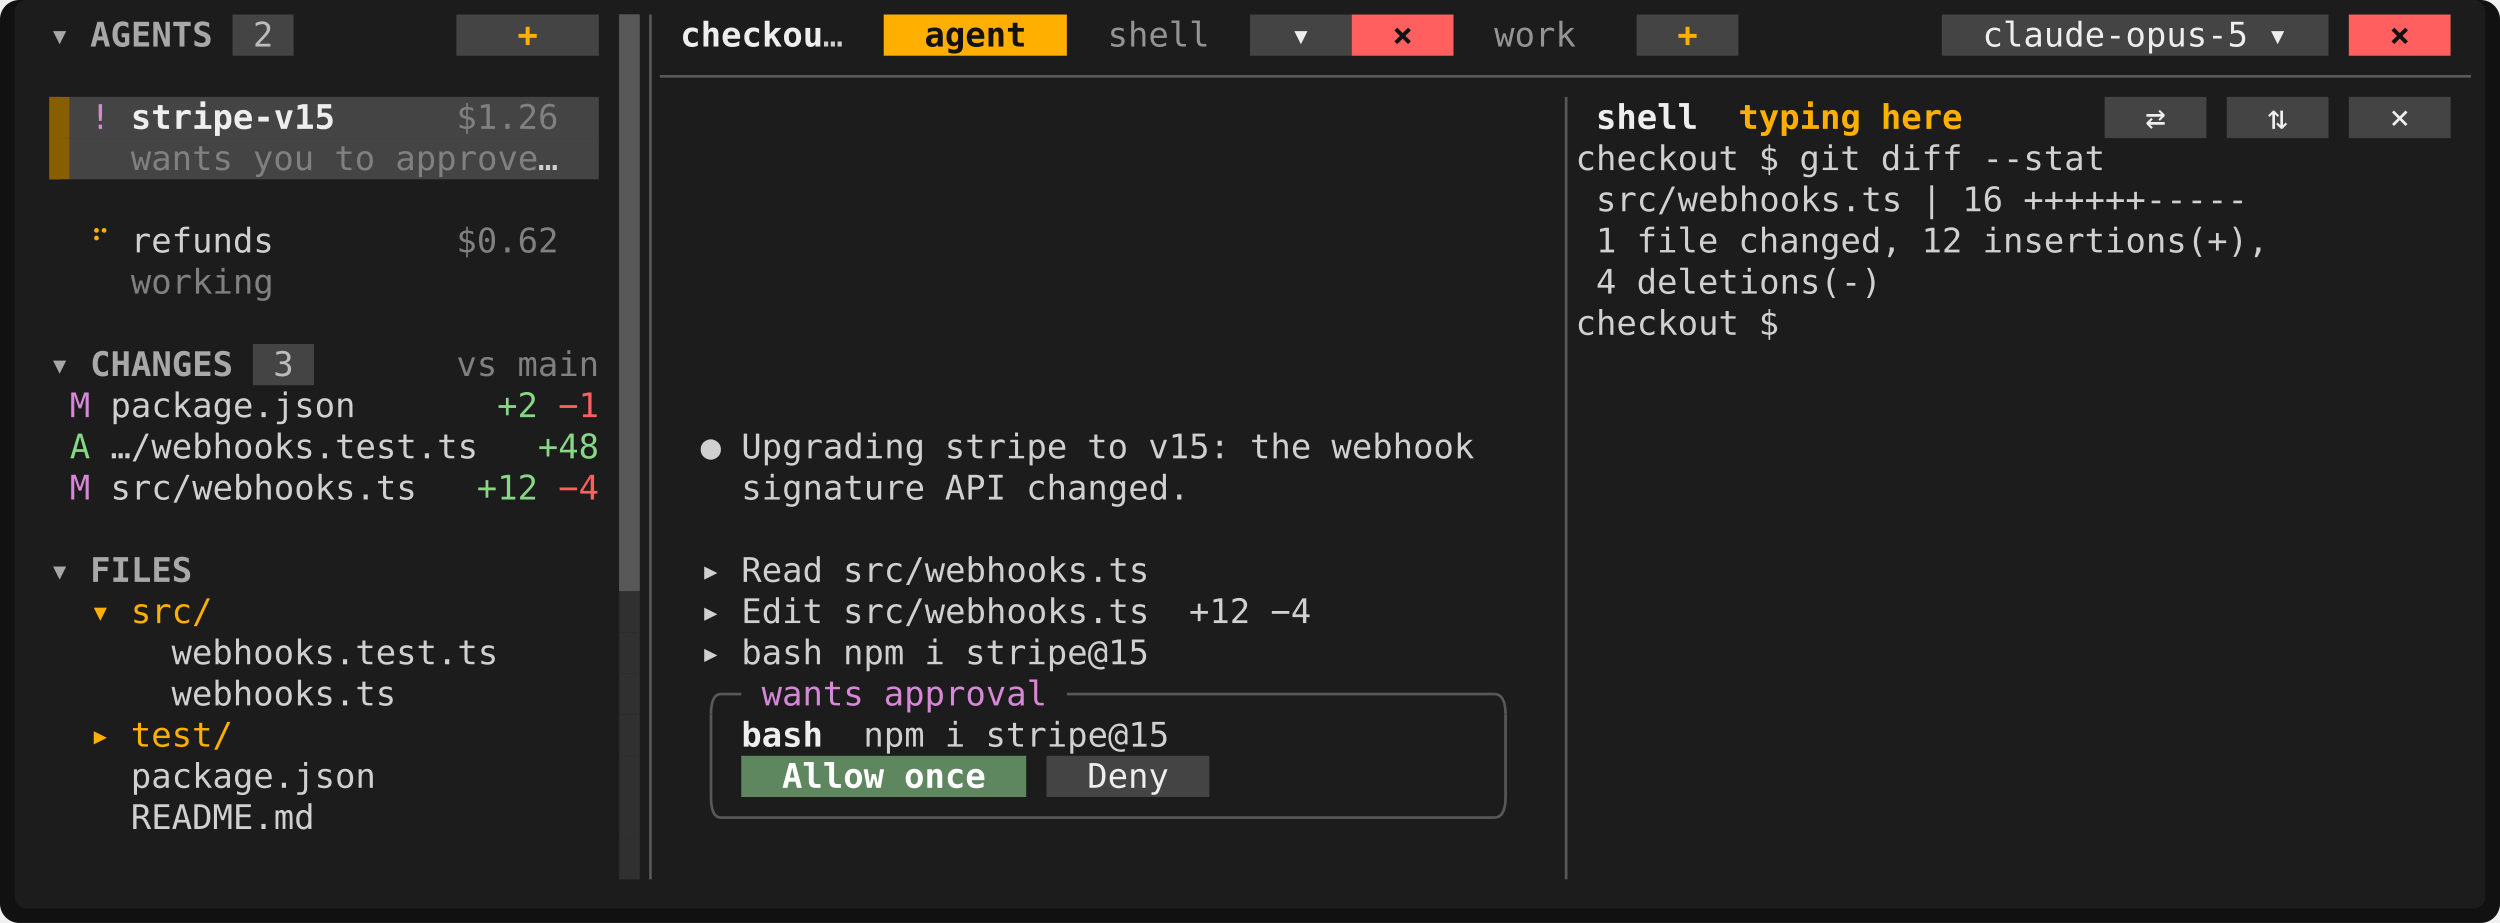
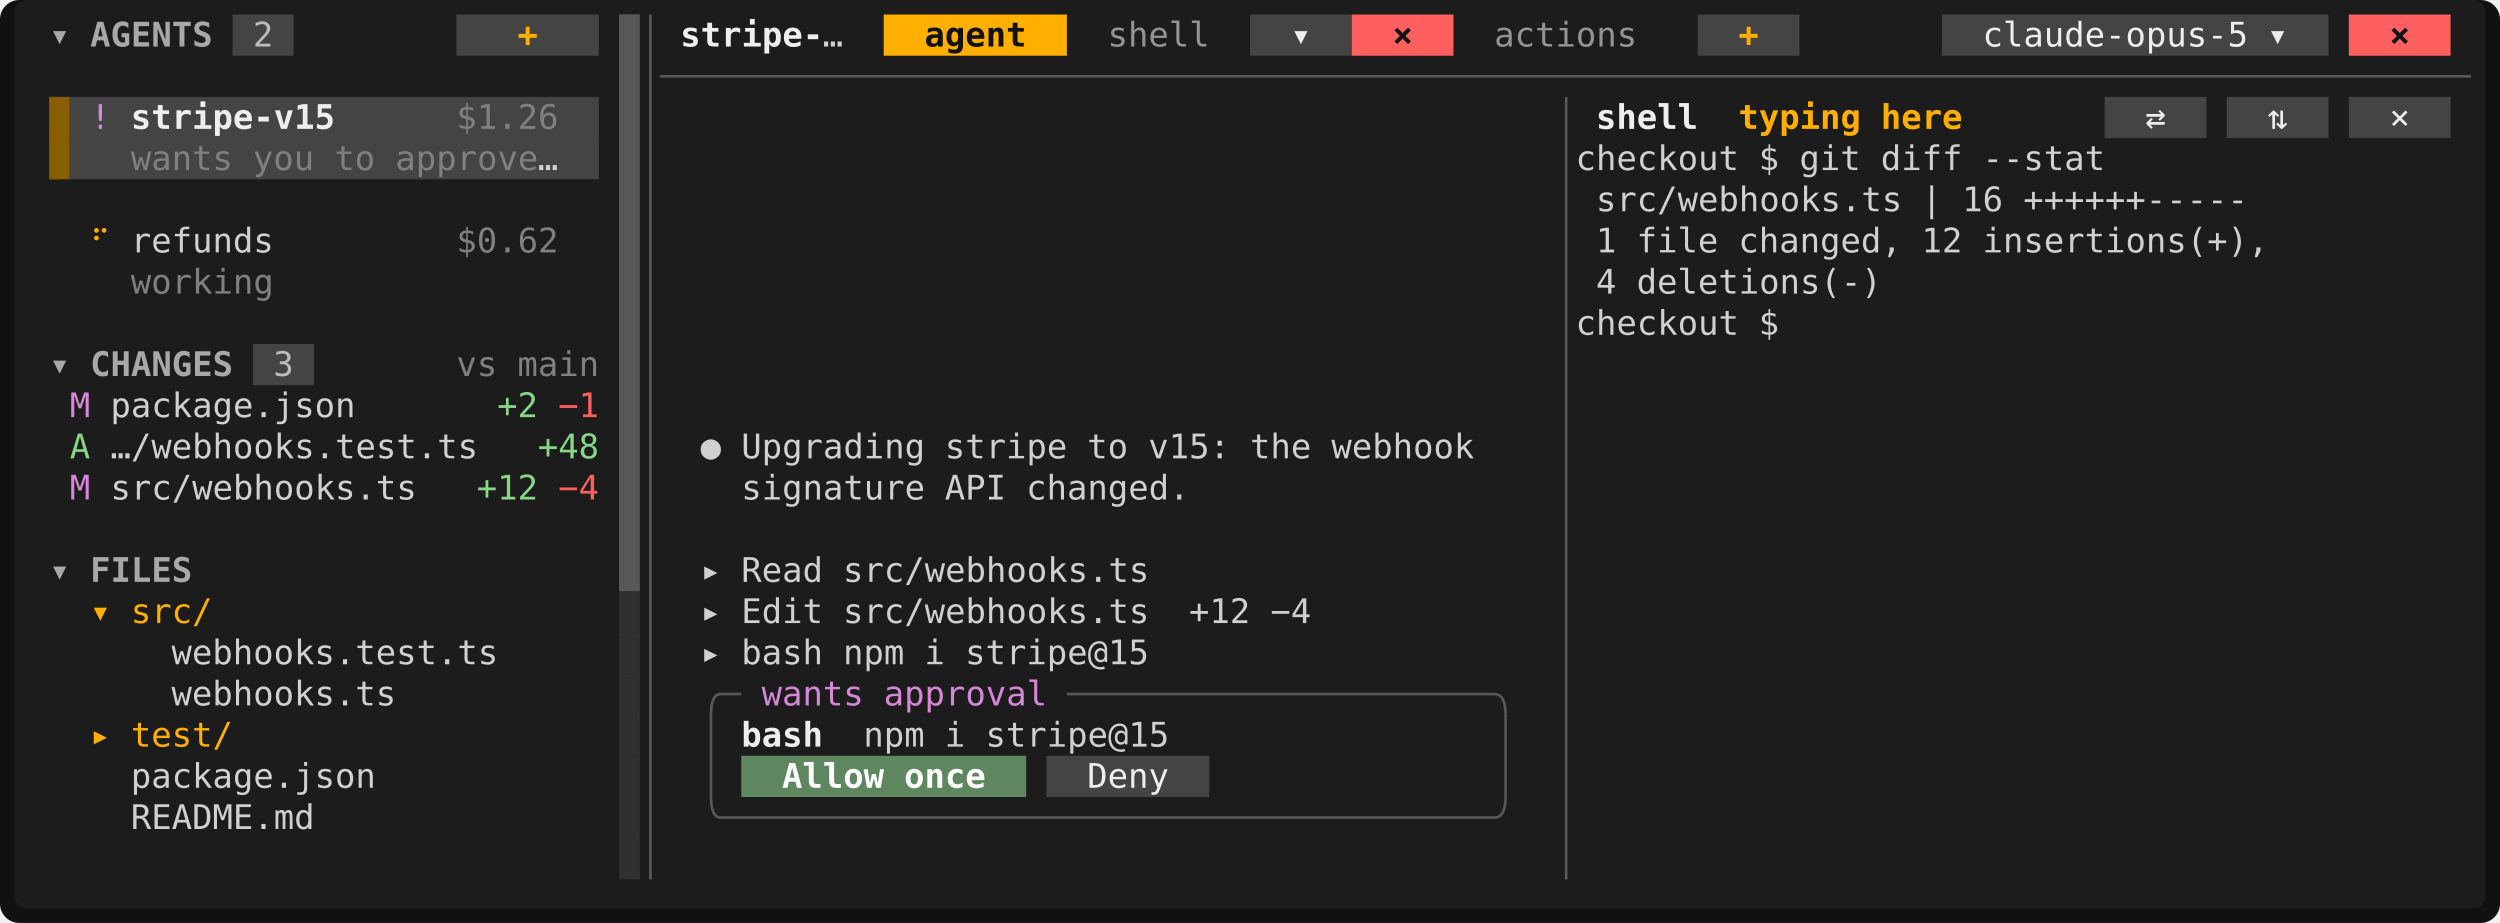
<svg xmlns="http://www.w3.org/2000/svg" viewBox="0 0 1032 381" width="1032" height="381" font-family="ui-monospace,SFMono-Regular,Menlo,Consolas,'DejaVu Sans Mono','Liberation Mono',monospace" font-size="14" role="img" aria-label="Tade">
  <rect width="1032" height="381" rx="8" fill="#111111" />
  <rect x="6" y="0" width="1020" height="375" rx="5" fill="#1c1c1c" />
  <rect x="96" y="6" width="25.2" height="17" fill="#444444" />
  <rect x="188.4" y="6" width="58.8" height="17" fill="#444444" />
  <rect x="255.6" y="6" width="8.4" height="17" fill="#585858" />
  <rect x="364.8" y="6" width="75.6" height="17" fill="#ffaf00" />
  <rect x="516" y="6" width="42" height="17" fill="#444444" />
  <rect x="558" y="6" width="42" height="17" fill="#ff5f5f" />
-   <rect x="675.6" y="6" width="42" height="17" fill="#444444" />
+   <rect x="700.8" y="6" width="42" height="17" fill="#444444" />
  <rect x="801.6" y="6" width="159.6" height="17" fill="#444444" />
  <rect x="969.6" y="6" width="42" height="17" fill="#ff5f5f" />
  <rect x="255.6" y="23" width="8.4" height="17" fill="#585858" />
  <rect x="20.4" y="40" width="8.4" height="17" fill="#875f00" />
  <rect x="28.8" y="40" width="218.4" height="17" fill="#444444" />
  <rect x="255.6" y="40" width="8.4" height="17" fill="#585858" />
  <rect x="868.8" y="40" width="42" height="17" fill="#444444" />
  <rect x="919.2" y="40" width="42" height="17" fill="#444444" />
  <rect x="969.6" y="40" width="42" height="17" fill="#444444" />
  <rect x="20.4" y="57" width="8.4" height="17" fill="#875f00" />
  <rect x="28.8" y="57" width="218.4" height="17" fill="#444444" />
  <rect x="255.6" y="57" width="8.4" height="17" fill="#585858" />
  <rect x="255.6" y="74" width="8.4" height="17" fill="#585858" />
  <rect x="255.6" y="91" width="8.4" height="17" fill="#585858" />
  <rect x="255.6" y="108" width="8.4" height="17" fill="#585858" />
  <rect x="255.6" y="125" width="8.4" height="17" fill="#585858" />
  <rect x="104.4" y="142" width="25.2" height="17" fill="#444444" />
  <rect x="255.6" y="142" width="8.4" height="17" fill="#585858" />
  <rect x="255.6" y="159" width="8.4" height="17" fill="#585858" />
  <rect x="255.6" y="176" width="8.4" height="17" fill="#585858" />
  <rect x="255.6" y="193" width="8.4" height="17" fill="#585858" />
  <rect x="255.6" y="210" width="8.4" height="17" fill="#585858" />
  <rect x="255.6" y="227" width="8.4" height="17" fill="#585858" />
  <rect x="255.6" y="244" width="8.4" height="17" fill="#303030" />
  <rect x="255.6" y="261" width="8.4" height="17" fill="#303030" />
  <rect x="255.6" y="278" width="8.4" height="17" fill="#303030" />
  <rect x="255.6" y="295" width="8.4" height="17" fill="#303030" />
  <rect x="255.6" y="312" width="8.4" height="17" fill="#303030" />
  <rect x="306" y="312" width="117.6" height="17" fill="#5f875f" />
  <rect x="432" y="312" width="67.2" height="17" fill="#444444" />
  <rect x="255.6" y="329" width="8.4" height="17" fill="#303030" />
  <rect x="255.6" y="346" width="8.4" height="17" fill="#303030" />
  <rect x="255.6" y="6" width="8.4" height="238" fill="#585858" />
  <rect x="20.4" y="40" width="4.2" height="34" fill="#875f00" />
  <rect x="262.95" y="244" width="1.05" height="119" fill="#303030" />
  <line x1="268.5" y1="6" x2="268.5" y2="363" stroke="#585858" stroke-width="1.1" />
  <line x1="272.4" y1="31.5" x2="1020" y2="31.5" stroke="#585858" stroke-width="1.1" />
  <line x1="646.5" y1="40" x2="646.5" y2="363" stroke="#585858" stroke-width="1.1" />
  <path d="M293.5 295Q293.5 286.5 297.6 286.5" fill="none" stroke="#585858" stroke-width="1.1" />
  <line x1="297.6" y1="286.5" x2="306" y2="286.5" stroke="#585858" stroke-width="1.1" />
  <line x1="440.4" y1="286.5" x2="616.8" y2="286.5" stroke="#585858" stroke-width="1.1" />
  <path d="M621.5 295Q621.5 286.5 616.8 286.5" fill="none" stroke="#585858" stroke-width="1.1" />
  <line x1="293.5" y1="295" x2="293.5" y2="329" stroke="#585858" stroke-width="1.1" />
  <line x1="621.5" y1="295" x2="621.5" y2="329" stroke="#585858" stroke-width="1.1" />
  <path d="M293.5 329Q293.5 337.5 297.6 337.5" fill="none" stroke="#585858" stroke-width="1.1" />
  <line x1="297.6" y1="337.5" x2="616.8" y2="337.5" stroke="#585858" stroke-width="1.1" />
  <path d="M621.5 329Q621.5 337.5 616.8 337.5" fill="none" stroke="#585858" stroke-width="1.1" />
  <text x="20.4" y="19.2" textLength="8.4" lengthAdjust="spacingAndGlyphs" fill="#a8a8a8" font-weight="700">▾</text>
  <text x="37.2" y="19.2" textLength="50.4" lengthAdjust="spacingAndGlyphs" fill="#a8a8a8" font-weight="700">AGENTS</text>
  <text x="104.4" y="19.2" textLength="8.4" lengthAdjust="spacingAndGlyphs" fill="#bcbcbc">2</text>
  <text x="213.6" y="19.2" textLength="8.4" lengthAdjust="spacingAndGlyphs" fill="#ffaf00" font-weight="700">+</text>
-   <text x="280.8" y="19.2" textLength="58.8" lengthAdjust="spacingAndGlyphs" fill="#eeeeee" font-weight="700">checkou</text>
+   <text x="280.8" y="19.2" textLength="58.8" lengthAdjust="spacingAndGlyphs" fill="#eeeeee" font-weight="700">stripe-</text>
  <text x="339.6" y="19.2" textLength="8.4" lengthAdjust="spacingAndGlyphs" fill="#d0d0d0">…</text>
  <text x="381.6" y="19.2" textLength="42" lengthAdjust="spacingAndGlyphs" fill="#121212" font-weight="700">agent</text>
  <text x="457.2" y="19.2" textLength="42" lengthAdjust="spacingAndGlyphs" fill="#949494">shell</text>
  <text x="532.8" y="19.2" textLength="8.4" lengthAdjust="spacingAndGlyphs" fill="#eeeeee">▾</text>
  <text x="574.8" y="19.2" textLength="8.4" lengthAdjust="spacingAndGlyphs" fill="#121212" font-weight="700">×</text>
-   <text x="616.8" y="19.2" textLength="33.6" lengthAdjust="spacingAndGlyphs" fill="#949494">work</text>
-   <text x="692.4" y="19.2" textLength="8.4" lengthAdjust="spacingAndGlyphs" fill="#ffaf00" font-weight="700">+</text>
+   <text x="616.8" y="19.2" textLength="58.8" lengthAdjust="spacingAndGlyphs" fill="#949494">actions</text>
+   <text x="717.6" y="19.2" textLength="8.4" lengthAdjust="spacingAndGlyphs" fill="#ffaf00" font-weight="700">+</text>
  <text x="818.4" y="19.2" textLength="109.2" lengthAdjust="spacingAndGlyphs" fill="#eeeeee">claude-opus-5</text>
  <text x="936" y="19.2" textLength="8.4" lengthAdjust="spacingAndGlyphs" fill="#eeeeee">▾</text>
  <text x="986.4" y="19.2" textLength="8.4" lengthAdjust="spacingAndGlyphs" fill="#121212" font-weight="700">×</text>
  <text x="37.2" y="53.2" textLength="8.4" lengthAdjust="spacingAndGlyphs" fill="#d787d7">!</text>
  <text x="54" y="53.2" textLength="84" lengthAdjust="spacingAndGlyphs" fill="#eeeeee" font-weight="700">stripe-v15</text>
  <text x="188.4" y="53.2" textLength="42" lengthAdjust="spacingAndGlyphs" fill="#808080">$1.26</text>
  <text x="658.8" y="53.2" textLength="42" lengthAdjust="spacingAndGlyphs" fill="#eeeeee" font-weight="700">shell</text>
  <text x="717.6" y="53.2" textLength="50.4" lengthAdjust="spacingAndGlyphs" fill="#ffaf00" font-weight="700">typing</text>
  <text x="776.4" y="53.2" textLength="33.6" lengthAdjust="spacingAndGlyphs" fill="#ffaf00" font-weight="700">here</text>
  <text x="885.6" y="53.2" textLength="8.4" lengthAdjust="spacingAndGlyphs" fill="#eeeeee">⇄</text>
  <text x="936" y="53.2" textLength="8.4" lengthAdjust="spacingAndGlyphs" fill="#eeeeee">⇅</text>
  <text x="986.4" y="53.2" textLength="8.4" lengthAdjust="spacingAndGlyphs" fill="#eeeeee">×</text>
  <text x="54" y="70.2" textLength="42" lengthAdjust="spacingAndGlyphs" fill="#808080">wants</text>
  <text x="104.4" y="70.2" textLength="25.2" lengthAdjust="spacingAndGlyphs" fill="#808080">you</text>
  <text x="138" y="70.2" textLength="16.8" lengthAdjust="spacingAndGlyphs" fill="#808080">to</text>
  <text x="163.2" y="70.2" textLength="58.8" lengthAdjust="spacingAndGlyphs" fill="#808080">approve</text>
  <text x="222" y="70.2" textLength="8.4" lengthAdjust="spacingAndGlyphs" fill="#d0d0d0">…</text>
  <text x="650.4" y="70.2" textLength="67.2" lengthAdjust="spacingAndGlyphs" fill="#d0d0d0">checkout</text>
  <text x="726" y="70.2" textLength="8.4" lengthAdjust="spacingAndGlyphs" fill="#d0d0d0">$</text>
  <text x="742.8" y="70.2" textLength="25.2" lengthAdjust="spacingAndGlyphs" fill="#d0d0d0">git</text>
  <text x="776.4" y="70.2" textLength="33.6" lengthAdjust="spacingAndGlyphs" fill="#d0d0d0">diff</text>
  <text x="818.4" y="70.2" textLength="50.4" lengthAdjust="spacingAndGlyphs" fill="#d0d0d0">--stat</text>
  <text x="658.8" y="87.2" textLength="126" lengthAdjust="spacingAndGlyphs" fill="#d0d0d0">src/webhooks.ts</text>
  <text x="793.2" y="87.2" textLength="8.4" lengthAdjust="spacingAndGlyphs" fill="#d0d0d0">|</text>
  <text x="810" y="87.2" textLength="16.8" lengthAdjust="spacingAndGlyphs" fill="#d0d0d0">16</text>
  <text x="835.2" y="87.2" textLength="92.4" lengthAdjust="spacingAndGlyphs" fill="#d0d0d0">++++++-----</text>
  <text x="37.2" y="104.2" textLength="8.4" lengthAdjust="spacingAndGlyphs" fill="#ffaf00">⠋</text>
  <text x="54" y="104.2" textLength="58.8" lengthAdjust="spacingAndGlyphs" fill="#d0d0d0">refunds</text>
  <text x="188.4" y="104.2" textLength="42" lengthAdjust="spacingAndGlyphs" fill="#808080">$0.62</text>
  <text x="658.8" y="104.2" textLength="8.4" lengthAdjust="spacingAndGlyphs" fill="#d0d0d0">1</text>
  <text x="675.6" y="104.2" textLength="33.6" lengthAdjust="spacingAndGlyphs" fill="#d0d0d0">file</text>
  <text x="717.6" y="104.2" textLength="67.2" lengthAdjust="spacingAndGlyphs" fill="#d0d0d0">changed,</text>
  <text x="793.2" y="104.2" textLength="16.8" lengthAdjust="spacingAndGlyphs" fill="#d0d0d0">12</text>
  <text x="818.4" y="104.2" textLength="117.6" lengthAdjust="spacingAndGlyphs" fill="#d0d0d0">insertions(+),</text>
  <text x="54" y="121.2" textLength="58.8" lengthAdjust="spacingAndGlyphs" fill="#808080">working</text>
  <text x="658.8" y="121.2" textLength="8.4" lengthAdjust="spacingAndGlyphs" fill="#d0d0d0">4</text>
  <text x="675.6" y="121.2" textLength="100.8" lengthAdjust="spacingAndGlyphs" fill="#d0d0d0">deletions(-)</text>
  <text x="650.4" y="138.2" textLength="67.2" lengthAdjust="spacingAndGlyphs" fill="#d0d0d0">checkout</text>
  <text x="726" y="138.2" textLength="8.4" lengthAdjust="spacingAndGlyphs" fill="#d0d0d0">$</text>
  <text x="20.4" y="155.2" textLength="8.4" lengthAdjust="spacingAndGlyphs" fill="#a8a8a8" font-weight="700">▾</text>
  <text x="37.2" y="155.2" textLength="58.8" lengthAdjust="spacingAndGlyphs" fill="#a8a8a8" font-weight="700">CHANGES</text>
  <text x="112.8" y="155.2" textLength="8.4" lengthAdjust="spacingAndGlyphs" fill="#bcbcbc">3</text>
  <text x="188.4" y="155.2" textLength="16.8" lengthAdjust="spacingAndGlyphs" fill="#808080">vs</text>
  <text x="213.6" y="155.2" textLength="33.6" lengthAdjust="spacingAndGlyphs" fill="#808080">main</text>
  <text x="28.8" y="172.2" textLength="8.4" lengthAdjust="spacingAndGlyphs" fill="#d787d7">M</text>
  <text x="45.6" y="172.2" textLength="100.8" lengthAdjust="spacingAndGlyphs" fill="#d0d0d0">package.json</text>
  <text x="205.2" y="172.2" textLength="16.8" lengthAdjust="spacingAndGlyphs" fill="#87d787">+2</text>
  <text x="230.4" y="172.2" textLength="16.8" lengthAdjust="spacingAndGlyphs" fill="#ff5f5f">−1</text>
  <text x="28.8" y="189.2" textLength="8.4" lengthAdjust="spacingAndGlyphs" fill="#87d787">A</text>
  <text x="45.6" y="189.2" textLength="151.2" lengthAdjust="spacingAndGlyphs" fill="#d0d0d0">…/webhooks.test.ts</text>
  <text x="222" y="189.2" textLength="25.2" lengthAdjust="spacingAndGlyphs" fill="#87d787">+48</text>
  <text x="289.2" y="189.2" textLength="8.4" lengthAdjust="spacingAndGlyphs" fill="#d0d0d0">●</text>
  <text x="306" y="189.2" textLength="75.6" lengthAdjust="spacingAndGlyphs" fill="#d0d0d0">Upgrading</text>
  <text x="390" y="189.2" textLength="50.4" lengthAdjust="spacingAndGlyphs" fill="#d0d0d0">stripe</text>
  <text x="448.8" y="189.2" textLength="16.8" lengthAdjust="spacingAndGlyphs" fill="#d0d0d0">to</text>
  <text x="474" y="189.2" textLength="33.6" lengthAdjust="spacingAndGlyphs" fill="#d0d0d0">v15:</text>
  <text x="516" y="189.2" textLength="25.2" lengthAdjust="spacingAndGlyphs" fill="#d0d0d0">the</text>
  <text x="549.6" y="189.2" textLength="58.8" lengthAdjust="spacingAndGlyphs" fill="#d0d0d0">webhook</text>
  <text x="28.8" y="206.2" textLength="8.4" lengthAdjust="spacingAndGlyphs" fill="#d787d7">M</text>
  <text x="45.6" y="206.2" textLength="126" lengthAdjust="spacingAndGlyphs" fill="#d0d0d0">src/webhooks.ts</text>
  <text x="196.8" y="206.2" textLength="25.2" lengthAdjust="spacingAndGlyphs" fill="#87d787">+12</text>
  <text x="230.4" y="206.2" textLength="16.8" lengthAdjust="spacingAndGlyphs" fill="#ff5f5f">−4</text>
  <text x="306" y="206.2" textLength="75.6" lengthAdjust="spacingAndGlyphs" fill="#d0d0d0">signature</text>
  <text x="390" y="206.2" textLength="25.2" lengthAdjust="spacingAndGlyphs" fill="#d0d0d0">API</text>
  <text x="423.6" y="206.2" textLength="67.2" lengthAdjust="spacingAndGlyphs" fill="#d0d0d0">changed.</text>
  <text x="20.4" y="240.2" textLength="8.4" lengthAdjust="spacingAndGlyphs" fill="#a8a8a8" font-weight="700">▾</text>
  <text x="37.2" y="240.2" textLength="42" lengthAdjust="spacingAndGlyphs" fill="#a8a8a8" font-weight="700">FILES</text>
  <text x="289.2" y="240.2" textLength="8.4" lengthAdjust="spacingAndGlyphs" fill="#d0d0d0">▸</text>
  <text x="306" y="240.2" textLength="33.6" lengthAdjust="spacingAndGlyphs" fill="#d0d0d0">Read</text>
  <text x="348" y="240.2" textLength="126" lengthAdjust="spacingAndGlyphs" fill="#d0d0d0">src/webhooks.ts</text>
  <text x="37.2" y="257.2" textLength="8.4" lengthAdjust="spacingAndGlyphs" fill="#ffaf00">▾</text>
  <text x="54" y="257.2" textLength="33.6" lengthAdjust="spacingAndGlyphs" fill="#ffaf00">src/</text>
  <text x="289.2" y="257.2" textLength="8.4" lengthAdjust="spacingAndGlyphs" fill="#d0d0d0">▸</text>
  <text x="306" y="257.2" textLength="33.6" lengthAdjust="spacingAndGlyphs" fill="#d0d0d0">Edit</text>
  <text x="348" y="257.2" textLength="126" lengthAdjust="spacingAndGlyphs" fill="#d0d0d0">src/webhooks.ts</text>
  <text x="490.8" y="257.2" textLength="25.2" lengthAdjust="spacingAndGlyphs" fill="#d0d0d0">+12</text>
  <text x="524.4" y="257.2" textLength="16.8" lengthAdjust="spacingAndGlyphs" fill="#d0d0d0">−4</text>
  <text x="70.8" y="274.2" textLength="134.4" lengthAdjust="spacingAndGlyphs" fill="#d0d0d0">webhooks.test.ts</text>
  <text x="289.2" y="274.2" textLength="8.4" lengthAdjust="spacingAndGlyphs" fill="#d0d0d0">▸</text>
  <text x="306" y="274.2" textLength="33.6" lengthAdjust="spacingAndGlyphs" fill="#d0d0d0">bash</text>
  <text x="348" y="274.2" textLength="25.2" lengthAdjust="spacingAndGlyphs" fill="#d0d0d0">npm</text>
  <text x="381.6" y="274.2" textLength="8.4" lengthAdjust="spacingAndGlyphs" fill="#d0d0d0">i</text>
  <text x="398.4" y="274.2" textLength="75.6" lengthAdjust="spacingAndGlyphs" fill="#d0d0d0">stripe@15</text>
  <text x="70.8" y="291.2" textLength="92.4" lengthAdjust="spacingAndGlyphs" fill="#d0d0d0">webhooks.ts</text>
  <text x="314.4" y="291.2" textLength="42" lengthAdjust="spacingAndGlyphs" fill="#d787d7">wants</text>
  <text x="364.8" y="291.2" textLength="67.2" lengthAdjust="spacingAndGlyphs" fill="#d787d7">approval</text>
  <text x="37.2" y="308.2" textLength="8.4" lengthAdjust="spacingAndGlyphs" fill="#ffaf00">▸</text>
  <text x="54" y="308.2" textLength="42" lengthAdjust="spacingAndGlyphs" fill="#ffaf00">test/</text>
  <text x="306" y="308.2" textLength="33.6" lengthAdjust="spacingAndGlyphs" fill="#eeeeee" font-weight="700">bash</text>
  <text x="356.4" y="308.2" textLength="25.2" lengthAdjust="spacingAndGlyphs" fill="#d0d0d0">npm</text>
  <text x="390" y="308.2" textLength="8.4" lengthAdjust="spacingAndGlyphs" fill="#d0d0d0">i</text>
  <text x="406.8" y="308.2" textLength="75.6" lengthAdjust="spacingAndGlyphs" fill="#d0d0d0">stripe@15</text>
  <text x="54" y="325.2" textLength="100.8" lengthAdjust="spacingAndGlyphs" fill="#d0d0d0">package.json</text>
  <text x="322.8" y="325.2" textLength="42" lengthAdjust="spacingAndGlyphs" fill="#ffffff" font-weight="700">Allow</text>
  <text x="373.2" y="325.2" textLength="33.6" lengthAdjust="spacingAndGlyphs" fill="#ffffff" font-weight="700">once</text>
  <text x="448.8" y="325.2" textLength="33.6" lengthAdjust="spacingAndGlyphs" fill="#eeeeee">Deny</text>
  <text x="54" y="342.2" textLength="75.6" lengthAdjust="spacingAndGlyphs" fill="#d0d0d0">README.md</text>
</svg>
